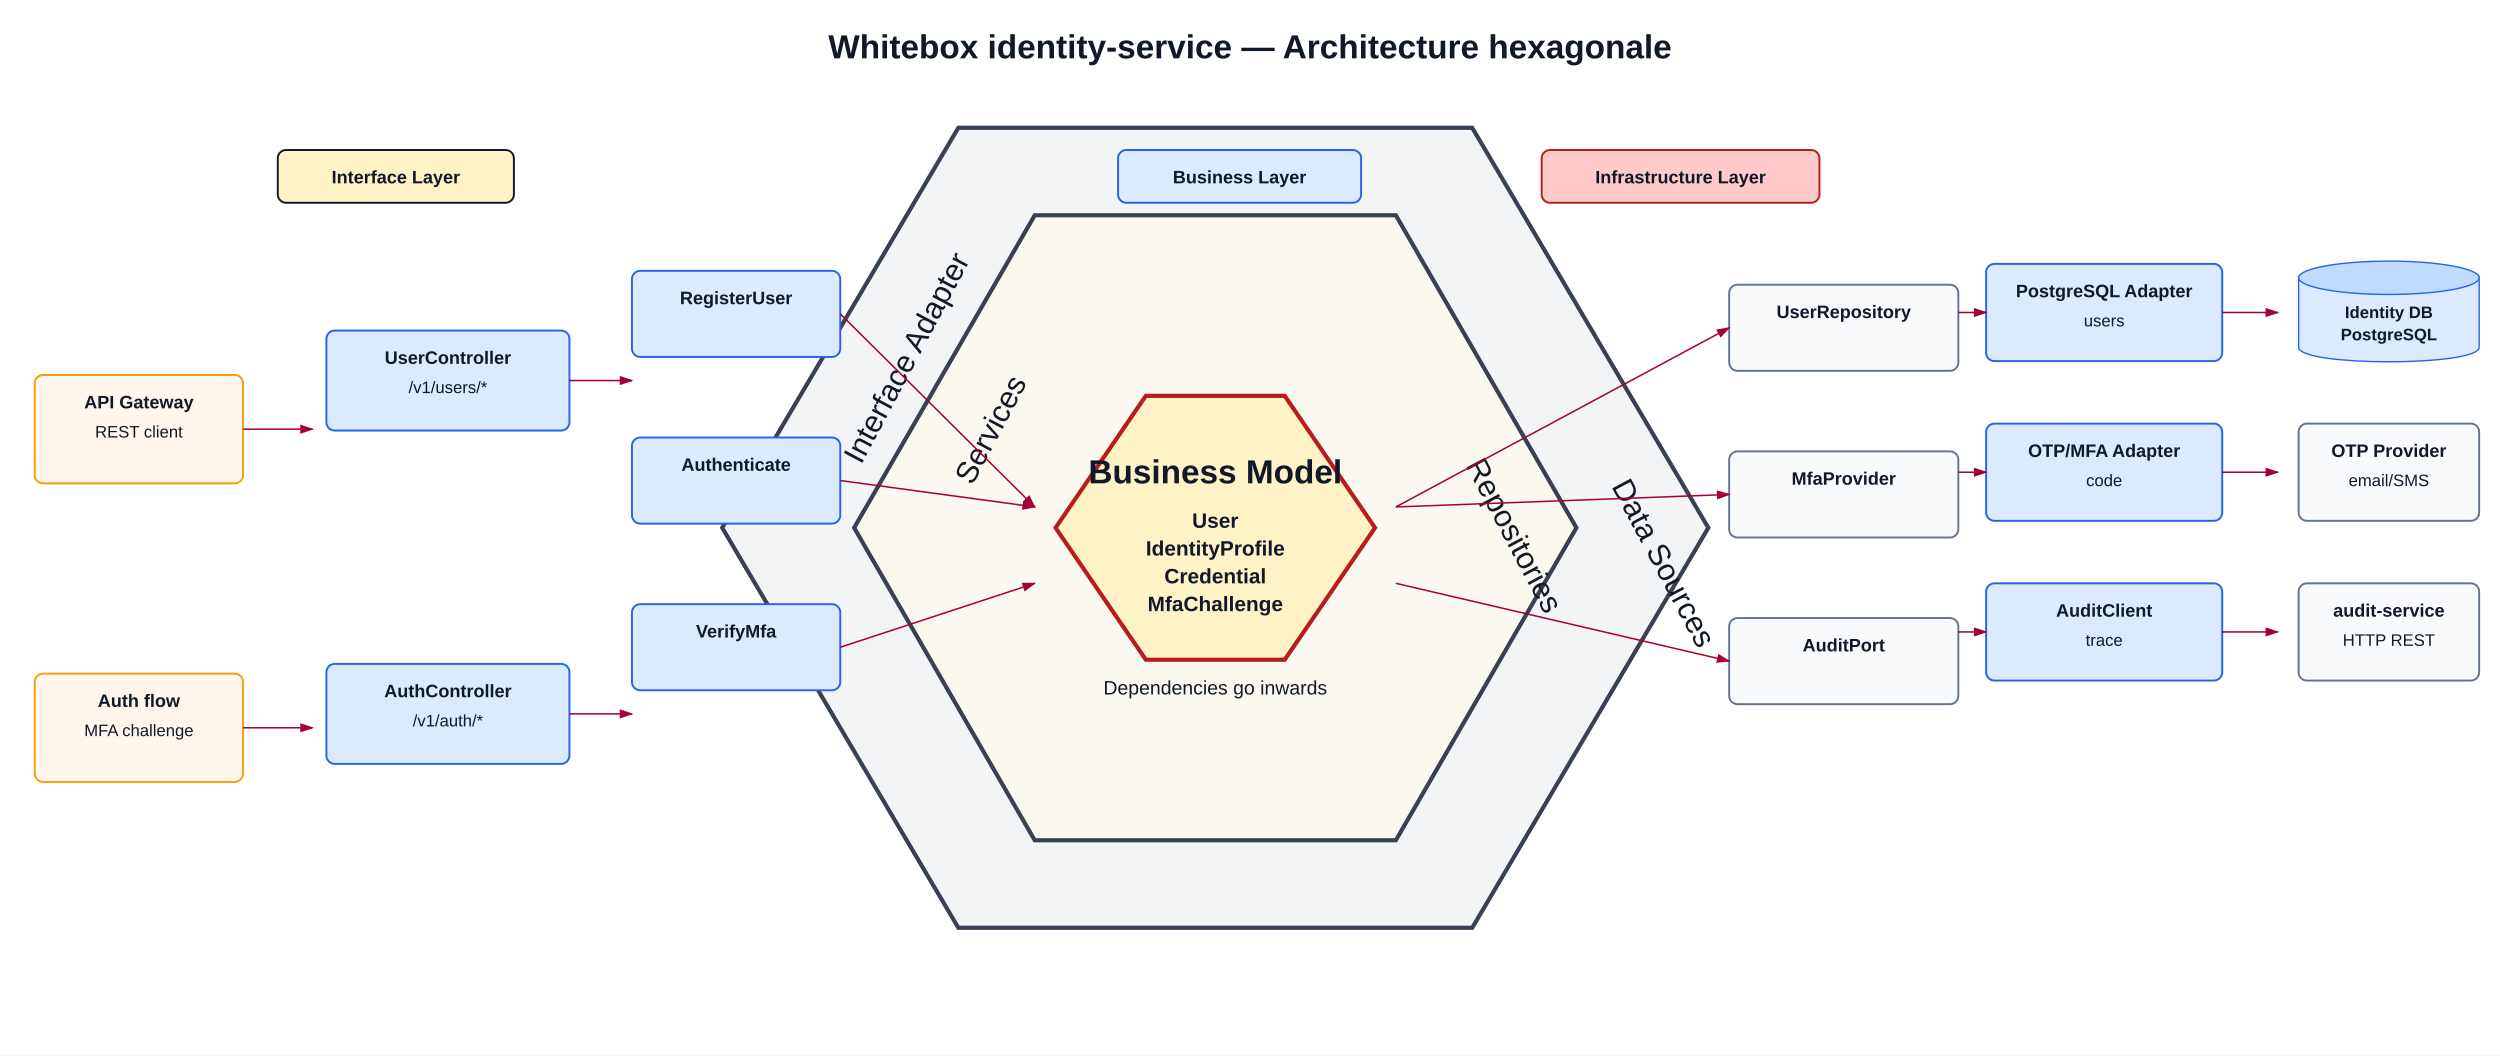
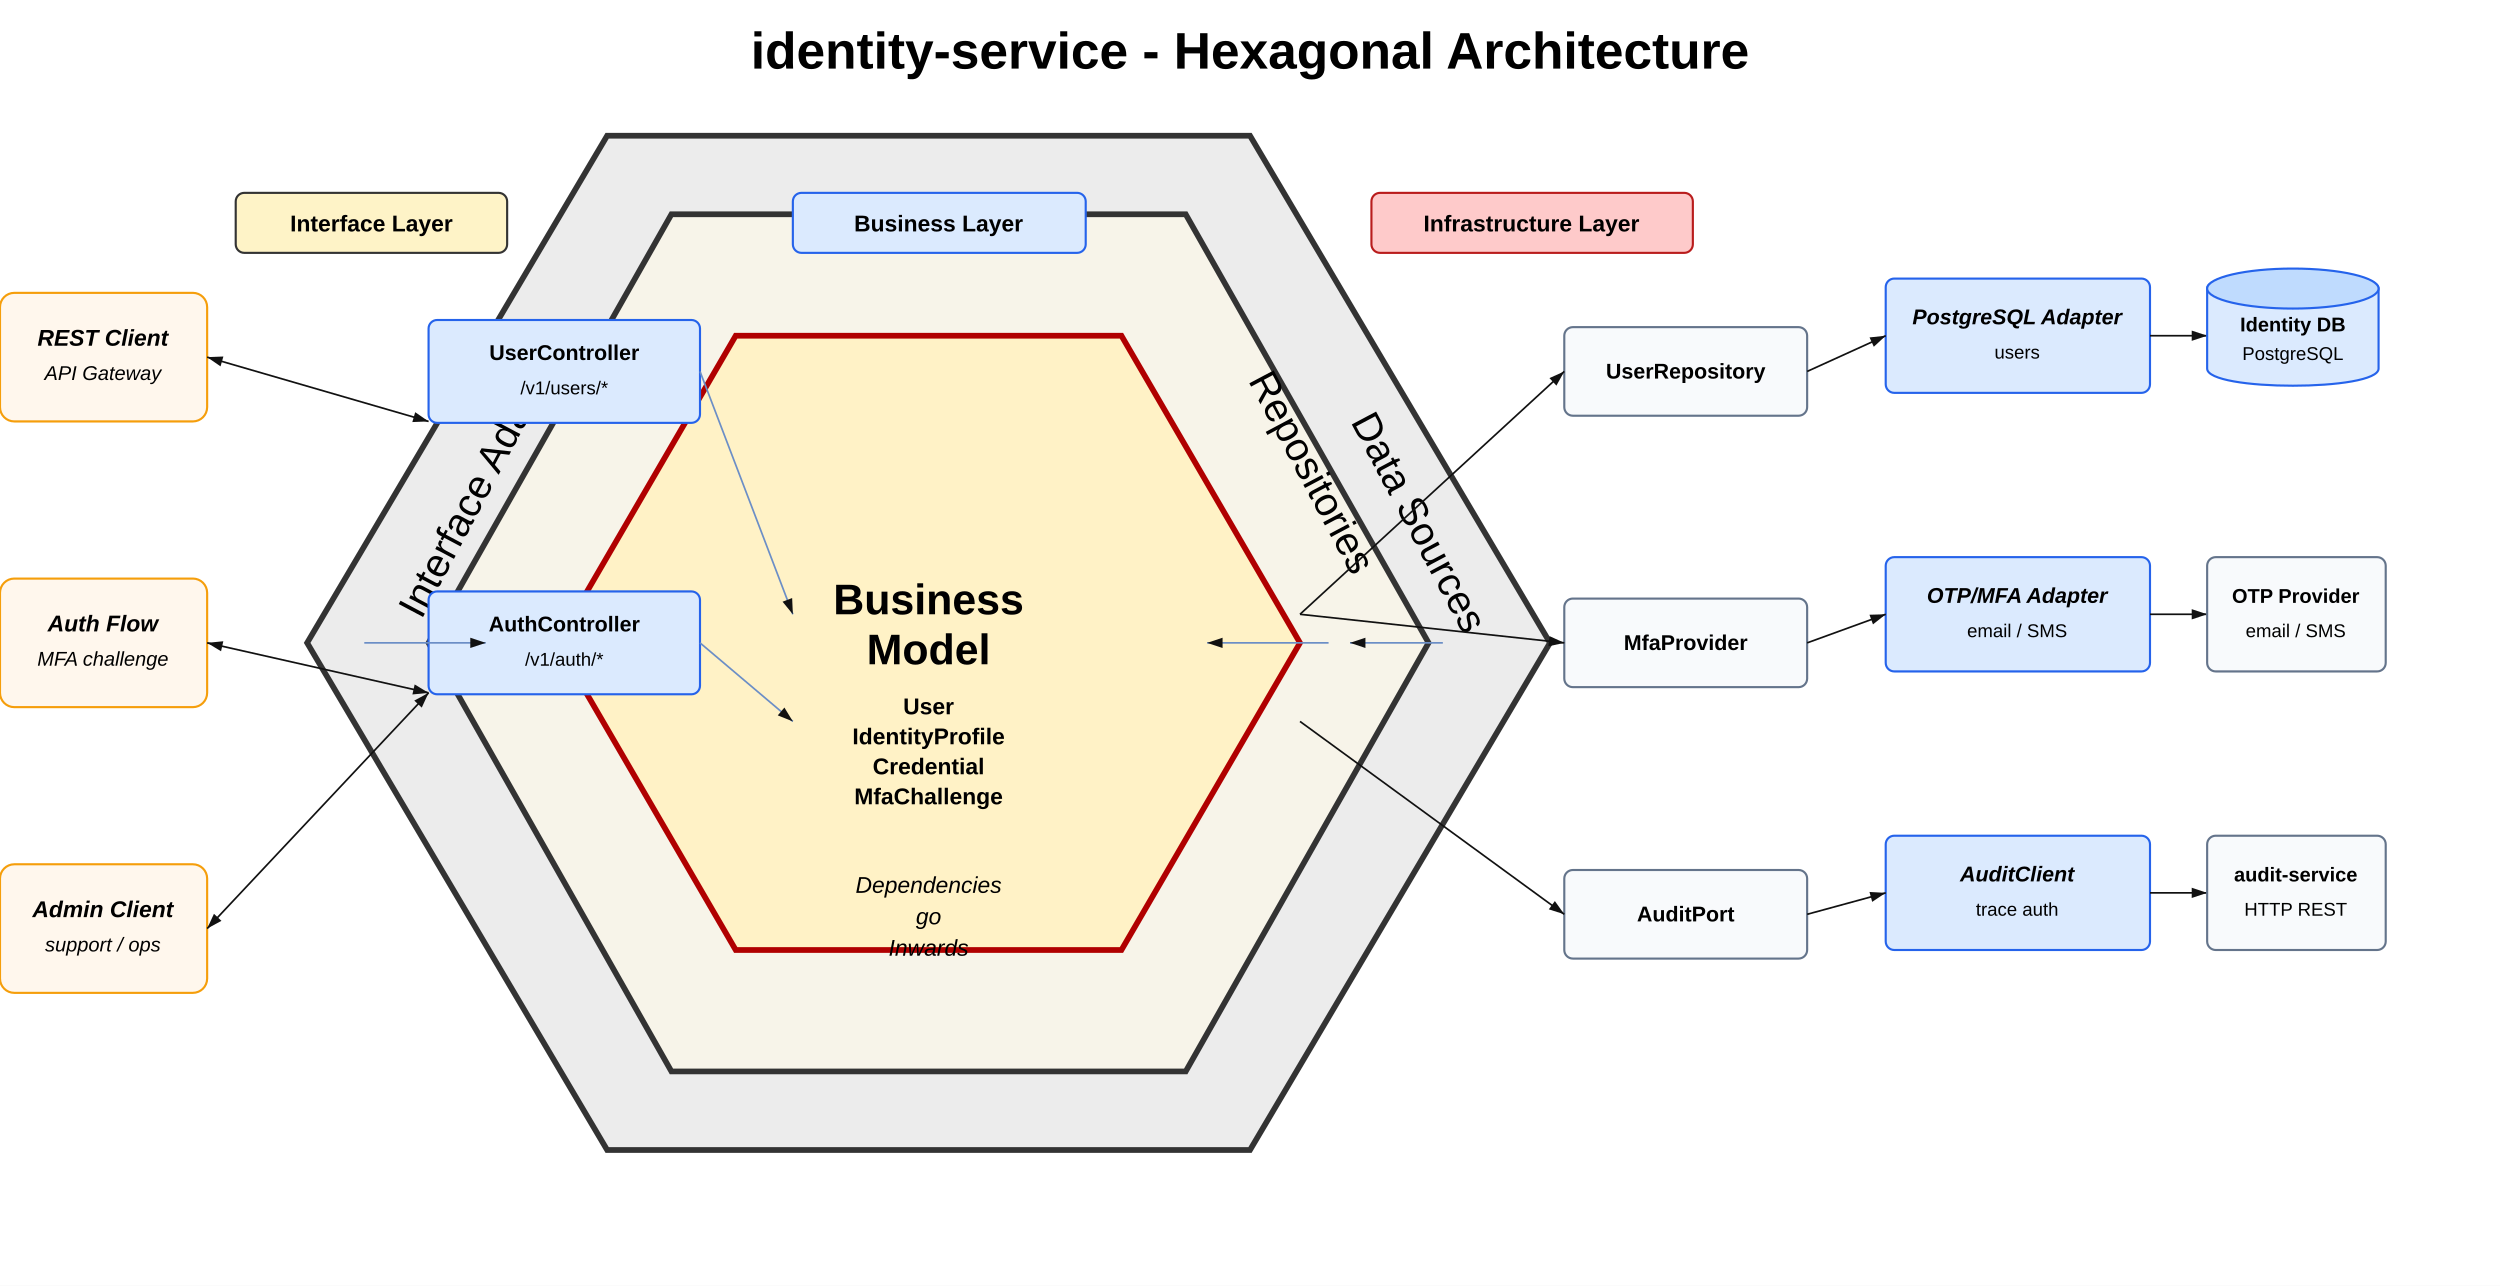
- <svg xmlns="http://www.w3.org/2000/svg" width="1800" height="760" viewBox="0 0 1800 760">
+ <svg xmlns="http://www.w3.org/2000/svg" width="1750" height="900" viewBox="0 0 1750 900">
  <defs>
-     <marker id="arrow" markerWidth="10" markerHeight="10" refX="8" refY="3" orient="auto" markerUnits="strokeWidth">
-       <path d="M0,0 L0,6 L9,3 z" fill="#A80036" />
+     <marker id="arrow" markerWidth="10" markerHeight="10" refX="9" refY="3" orient="auto" markerUnits="strokeWidth">
+       <path d="M0,0 L0,6 L9,3 z" fill="#111" />
+     </marker>
+     <marker id="arrowStart" markerWidth="10" markerHeight="10" refX="0" refY="3" orient="auto" markerUnits="strokeWidth">
+       <path d="M9,0 L9,6 L0,3 z" fill="#111" />
    </marker>
  </defs>
-   <rect width="100%" height="100%" fill="#FFFFFF" />
-   <text x="900.0" y="42" text-anchor="middle" font-family="Arial" font-size="24" font-weight="bold" fill="#111827">Whitebox identity-service — Architecture hexagonale</text>
-   <polygon points="690,92 1060,92 1230,380 1060,668 690,668 520,380" fill="#F3F4F6" stroke="#374151" stroke-width="3" />
-   <polygon points="745,155 1005,155 1135,380 1005,605 745,605 615,380" fill="#FAF8EF" stroke="#374151" stroke-width="3" />
-   <polygon points="825,285 925,285 990,380 925,475 825,475 760,380" fill="#FEF3C7" stroke="#B91C1C" stroke-width="3" />
-   <rect x="200" y="108" width="170" height="38" rx="6" fill="#FEF3C7" stroke="#111827" stroke-width="1.4" />
-   <text x="285.0" y="132" text-anchor="middle" font-family="Arial" font-size="13" font-weight="bold" fill="#111827">Interface Layer</text>
-   <rect x="805" y="108" width="175" height="38" rx="6" fill="#DBEAFE" stroke="#2563EB" stroke-width="1.4" />
-   <text x="892.5" y="132" text-anchor="middle" font-family="Arial" font-size="13" font-weight="bold" fill="#111827">Business Layer</text>
-   <rect x="1110" y="108" width="200" height="38" rx="6" fill="#FECACA" stroke="#B91C1C" stroke-width="1.4" />
-   <text x="1210.0" y="132" text-anchor="middle" font-family="Arial" font-size="13" font-weight="bold" fill="#111827">Infrastructure Layer</text>
-   <text x="620" y="335" transform="rotate(-62 620 335)" font-family="Arial" font-size="22" fill="#111827">Interface Adapter</text>
-   <text x="700" y="350" transform="rotate(-62 700 350)" font-family="Arial" font-size="22" fill="#111827">Services</text>
-   <text x="1055" y="335" transform="rotate(62 1055 335)" font-family="Arial" font-size="22" fill="#111827">Repositories</text>
-   <text x="1160" y="350" transform="rotate(62 1160 350)" font-family="Arial" font-size="22" fill="#111827">Data Sources</text>
-   <text x="875" y="348" text-anchor="middle" font-family="Arial" font-size="24" font-weight="bold" fill="#111827">Business Model</text>
-   <text x="875" y="380" text-anchor="middle" font-family="Arial" font-size="15" font-weight="bold" fill="#111827">User</text>
-   <text x="875" y="400" text-anchor="middle" font-family="Arial" font-size="15" font-weight="bold" fill="#111827">IdentityProfile</text>
-   <text x="875" y="420" text-anchor="middle" font-family="Arial" font-size="15" font-weight="bold" fill="#111827">Credential</text>
-   <text x="875" y="440" text-anchor="middle" font-family="Arial" font-size="15" font-weight="bold" fill="#111827">MfaChallenge</text>
-   <text x="875" y="500" text-anchor="middle" font-family="Arial" font-size="14" font-weight="normal" fill="#111827">Dependencies go inwards</text>
-   <rect x="25" y="270" width="150" height="78" rx="6" fill="#FFF7ED" stroke="#F59E0B" stroke-width="1.4" />
-   <text x="100.0" y="294" text-anchor="middle" font-family="Arial" font-size="13" font-weight="bold" fill="#111827">API Gateway</text>
-   <text x="100.0" y="315" text-anchor="middle" font-family="Arial" font-size="12" font-weight="normal" fill="#111827">REST client</text>
-   <line x1="175" y1="309" x2="225" y2="309" stroke="#A80036" stroke-width="1.1" marker-end="url(#arrow)" />
-   <rect x="25" y="485" width="150" height="78" rx="6" fill="#FFF7ED" stroke="#F59E0B" stroke-width="1.4" />
-   <text x="100.0" y="509" text-anchor="middle" font-family="Arial" font-size="13" font-weight="bold" fill="#111827">Auth flow</text>
-   <text x="100.0" y="530" text-anchor="middle" font-family="Arial" font-size="12" font-weight="normal" fill="#111827">MFA challenge</text>
-   <line x1="175" y1="524" x2="225" y2="524" stroke="#A80036" stroke-width="1.1" marker-end="url(#arrow)" />
-   <rect x="235" y="238" width="175" height="72" rx="6" fill="#DBEAFE" stroke="#2563EB" stroke-width="1.4" />
-   <text x="322.5" y="262" text-anchor="middle" font-family="Arial" font-size="13" font-weight="bold" fill="#111827">UserController</text>
-   <text x="322.5" y="283" text-anchor="middle" font-family="Arial" font-size="12" font-weight="normal" fill="#111827">/v1/users/*</text>
-   <line x1="410" y1="274" x2="455" y2="274" stroke="#A80036" stroke-width="1.1" marker-end="url(#arrow)" />
-   <rect x="235" y="478" width="175" height="72" rx="6" fill="#DBEAFE" stroke="#2563EB" stroke-width="1.4" />
-   <text x="322.5" y="502" text-anchor="middle" font-family="Arial" font-size="13" font-weight="bold" fill="#111827">AuthController</text>
-   <text x="322.5" y="523" text-anchor="middle" font-family="Arial" font-size="12" font-weight="normal" fill="#111827">/v1/auth/*</text>
-   <line x1="410" y1="514" x2="455" y2="514" stroke="#A80036" stroke-width="1.1" marker-end="url(#arrow)" />
-   <rect x="455" y="195" width="150" height="62" rx="6" fill="#DBEAFE" stroke="#2563EB" stroke-width="1.4" />
-   <text x="530.0" y="219" text-anchor="middle" font-family="Arial" font-size="13" font-weight="bold" fill="#111827">RegisterUser</text>
-   <line x1="605" y1="226" x2="745" y2="365" stroke="#A80036" stroke-width="1.1" marker-end="url(#arrow)" />
-   <rect x="455" y="315" width="150" height="62" rx="6" fill="#DBEAFE" stroke="#2563EB" stroke-width="1.4" />
-   <text x="530.0" y="339" text-anchor="middle" font-family="Arial" font-size="13" font-weight="bold" fill="#111827">Authenticate</text>
-   <line x1="605" y1="346" x2="745" y2="365" stroke="#A80036" stroke-width="1.1" marker-end="url(#arrow)" />
-   <rect x="455" y="435" width="150" height="62" rx="6" fill="#DBEAFE" stroke="#2563EB" stroke-width="1.4" />
-   <text x="530.0" y="459" text-anchor="middle" font-family="Arial" font-size="13" font-weight="bold" fill="#111827">VerifyMfa</text>
-   <line x1="605" y1="466" x2="745" y2="420" stroke="#A80036" stroke-width="1.1" marker-end="url(#arrow)" />
-   <rect x="1245" y="205" width="165" height="62" rx="6" fill="#F8FAFC" stroke="#64748B" stroke-width="1.4" />
-   <text x="1327.5" y="229" text-anchor="middle" font-family="Arial" font-size="13" font-weight="bold" fill="#111827">UserRepository</text>
-   <line x1="1005" y1="365" x2="1245" y2="236" stroke="#A80036" stroke-width="1.1" marker-end="url(#arrow)" />
-   <rect x="1245" y="325" width="165" height="62" rx="6" fill="#F8FAFC" stroke="#64748B" stroke-width="1.4" />
-   <text x="1327.5" y="349" text-anchor="middle" font-family="Arial" font-size="13" font-weight="bold" fill="#111827">MfaProvider</text>
-   <line x1="1005" y1="365" x2="1245" y2="356" stroke="#A80036" stroke-width="1.1" marker-end="url(#arrow)" />
-   <rect x="1245" y="445" width="165" height="62" rx="6" fill="#F8FAFC" stroke="#64748B" stroke-width="1.4" />
-   <text x="1327.5" y="469" text-anchor="middle" font-family="Arial" font-size="13" font-weight="bold" fill="#111827">AuditPort</text>
-   <line x1="1005" y1="420" x2="1245" y2="476" stroke="#A80036" stroke-width="1.1" marker-end="url(#arrow)" />
-   <rect x="1430" y="190" width="170" height="70" rx="6" fill="#DBEAFE" stroke="#2563EB" stroke-width="1.4" />
-   <text x="1515.0" y="214" text-anchor="middle" font-family="Arial" font-size="13" font-weight="bold" fill="#111827">PostgreSQL Adapter</text>
-   <text x="1515.0" y="235" text-anchor="middle" font-family="Arial" font-size="12" font-weight="normal" fill="#111827">users</text>
-   <line x1="1410" y1="225" x2="1430" y2="225" stroke="#A80036" stroke-width="1.1" marker-end="url(#arrow)" />
-   <line x1="1600" y1="225" x2="1640" y2="225" stroke="#A80036" stroke-width="1.1" marker-end="url(#arrow)" />
-   <rect x="1430" y="305" width="170" height="70" rx="6" fill="#DBEAFE" stroke="#2563EB" stroke-width="1.4" />
-   <text x="1515.0" y="329" text-anchor="middle" font-family="Arial" font-size="13" font-weight="bold" fill="#111827">OTP/MFA Adapter</text>
-   <text x="1515.0" y="350" text-anchor="middle" font-family="Arial" font-size="12" font-weight="normal" fill="#111827">code</text>
-   <line x1="1410" y1="340" x2="1430" y2="340" stroke="#A80036" stroke-width="1.1" marker-end="url(#arrow)" />
-   <line x1="1600" y1="340" x2="1640" y2="340" stroke="#A80036" stroke-width="1.1" marker-end="url(#arrow)" />
-   <rect x="1430" y="420" width="170" height="70" rx="6" fill="#DBEAFE" stroke="#2563EB" stroke-width="1.4" />
-   <text x="1515.0" y="444" text-anchor="middle" font-family="Arial" font-size="13" font-weight="bold" fill="#111827">AuditClient</text>
-   <text x="1515.0" y="465" text-anchor="middle" font-family="Arial" font-size="12" font-weight="normal" fill="#111827">trace</text>
-   <line x1="1410" y1="455" x2="1430" y2="455" stroke="#A80036" stroke-width="1.1" marker-end="url(#arrow)" />
-   <line x1="1600" y1="455" x2="1640" y2="455" stroke="#A80036" stroke-width="1.1" marker-end="url(#arrow)" />
-   <path d="M1655 200 C1655 188, 1785 188, 1785 200 L1785 250 C1785 264, 1655 264, 1655 250 Z" fill="#DBEAFE" stroke="#2563EB" />
-   <ellipse cx="1720" cy="200" rx="65" ry="12" fill="#BFDBFE" stroke="#2563EB" />
-   <text x="1720" y="229" text-anchor="middle" font-family="Arial" font-size="12" font-weight="bold" fill="#111827">Identity DB</text>
-   <text x="1720" y="245" text-anchor="middle" font-family="Arial" font-size="12" font-weight="bold" fill="#111827">PostgreSQL</text>
-   <rect x="1655" y="305" width="130" height="70" rx="6" fill="#F8FAFC" stroke="#64748B" stroke-width="1.4" />
-   <text x="1720.0" y="329" text-anchor="middle" font-family="Arial" font-size="13" font-weight="bold" fill="#111827">OTP Provider</text>
-   <text x="1720.0" y="350" text-anchor="middle" font-family="Arial" font-size="12" font-weight="normal" fill="#111827">email/SMS</text>
-   <rect x="1655" y="420" width="130" height="70" rx="6" fill="#F8FAFC" stroke="#64748B" stroke-width="1.4" />
-   <text x="1720.0" y="444" text-anchor="middle" font-family="Arial" font-size="13" font-weight="bold" fill="#111827">audit-service</text>
-   <text x="1720.0" y="465" text-anchor="middle" font-family="Arial" font-size="12" font-weight="normal" fill="#111827">HTTP REST</text>
+   <rect width="100%" height="100%" fill="#FFF" />
+   <text x="875" y="48" text-anchor="middle" style="font-family:Arial;font-size:36px;font-weight:bold;fill:#000">identity-service - Hexagonal Architecture</text>
+   <polygon points="425,95 875,95 1085,450 875,805 425,805 215,450" fill="#ECECEC" stroke="#333" stroke-width="4" />
+   <polygon points="470,150 830,150 1000,450 830,750 470,750 300,450" fill="#F7F4E9" stroke="#333" stroke-width="4" />
+   <polygon points="515,235 785,235 910,450 785,665 515,665 390,450" fill="#FFF2C6" stroke="#B00000" stroke-width="4" />
+   <rect x="165" y="135" width="190" height="42" rx="6" fill="#FEF3C7" stroke="#333" stroke-width="1.5" />
+   <text x="260" y="162" text-anchor="middle" style="font-family:Arial;font-size:16px;font-weight:bold;fill:#000">Interface Layer</text>
+   <rect x="555" y="135" width="205" height="42" rx="6" fill="#DBEAFE" stroke="#2563EB" stroke-width="1.5" />
+   <text x="657" y="162" text-anchor="middle" style="font-family:Arial;font-size:16px;font-weight:bold;fill:#000">Business Layer</text>
+   <rect x="960" y="135" width="225" height="42" rx="6" fill="#FECACA" stroke="#B91C1C" stroke-width="1.5" />
+   <text x="1072" y="162" text-anchor="middle" style="font-family:Arial;font-size:16px;font-weight:bold;fill:#000">Infrastructure Layer</text>
+   <text x="345" y="340" text-anchor="middle" style="font-family:Arial;font-size:28px;font-weight:normal;fill:#000" transform="rotate(-62 345 340)">Interface Adapter</text>
+   <text x="910" y="335" text-anchor="middle" style="font-family:Arial;font-size:28px;font-weight:normal;fill:#000" transform="rotate(62 910 335)">Repositories</text>
+   <text x="985" y="370" text-anchor="middle" style="font-family:Arial;font-size:28px;font-weight:normal;fill:#000" transform="rotate(62 985 370)">Data Sources</text>
+   <text x="650" y="430" text-anchor="middle" style="font-family:Arial;font-size:30px;font-weight:bold;fill:#000">Business</text>
+   <text x="650" y="465" text-anchor="middle" style="font-family:Arial;font-size:30px;font-weight:bold;fill:#000">Model</text>
+   <text x="650" y="500" text-anchor="middle" style="font-family:Arial;font-size:16px;font-weight:bold;fill:#000">User</text>
+   <text x="650" y="521" text-anchor="middle" style="font-family:Arial;font-size:16px;font-weight:bold;fill:#000">IdentityProfile</text>
+   <text x="650" y="542" text-anchor="middle" style="font-family:Arial;font-size:16px;font-weight:bold;fill:#000">Credential</text>
+   <text x="650" y="563" text-anchor="middle" style="font-family:Arial;font-size:16px;font-weight:bold;fill:#000">MfaChallenge</text>
+   <text x="650" y="625" text-anchor="middle" style="font-family:Arial;font-size:16px;font-weight:normal;fill:#000;font-style:italic">Dependencies</text>
+   <text x="650" y="647" text-anchor="middle" style="font-family:Arial;font-size:16px;font-weight:normal;fill:#000;font-style:italic">go</text>
+   <text x="650" y="669" text-anchor="middle" style="font-family:Arial;font-size:16px;font-weight:normal;fill:#000;font-style:italic">Inwards</text>
+   <rect x="0" y="205" width="145" height="90" rx="10" fill="#FFF7ED" stroke="#F59E0B" stroke-width="1.5" />
+   <text x="72" y="242" text-anchor="middle" style="font-family:Arial;font-size:16px;font-weight:bold;fill:#000;font-style:italic">REST Client</text>
+   <text x="72" y="266" text-anchor="middle" style="font-family:Arial;font-size:14px;font-weight:normal;fill:#000;font-style:italic">API Gateway</text>
+   <line x1="145" y1="250" x2="300" y2="295" stroke="#111" stroke-width="1.2" marker-start="url(#arrowStart)" marker-end="url(#arrow)" />
+   <rect x="0" y="405" width="145" height="90" rx="10" fill="#FFF7ED" stroke="#F59E0B" stroke-width="1.5" />
+   <text x="72" y="442" text-anchor="middle" style="font-family:Arial;font-size:16px;font-weight:bold;fill:#000;font-style:italic">Auth Flow</text>
+   <text x="72" y="466" text-anchor="middle" style="font-family:Arial;font-size:14px;font-weight:normal;fill:#000;font-style:italic">MFA challenge</text>
+   <line x1="145" y1="450" x2="300" y2="485" stroke="#111" stroke-width="1.2" marker-start="url(#arrowStart)" marker-end="url(#arrow)" />
+   <rect x="0" y="605" width="145" height="90" rx="10" fill="#FFF7ED" stroke="#F59E0B" stroke-width="1.5" />
+   <text x="72" y="642" text-anchor="middle" style="font-family:Arial;font-size:16px;font-weight:bold;fill:#000;font-style:italic">Admin Client</text>
+   <text x="72" y="666" text-anchor="middle" style="font-family:Arial;font-size:14px;font-weight:normal;fill:#000;font-style:italic">support / ops</text>
+   <line x1="145" y1="650" x2="300" y2="485" stroke="#111" stroke-width="1.2" marker-start="url(#arrowStart)" marker-end="url(#arrow)" />
+   <rect x="300" y="224" width="190" height="72" rx="6" fill="#DBEAFE" stroke="#2563EB" stroke-width="1.5" />
+   <text x="395" y="252" text-anchor="middle" style="font-family:Arial;font-size:15px;font-weight:bold;fill:#000">UserController</text>
+   <text x="395" y="276" text-anchor="middle" style="font-family:Arial;font-size:13px;font-weight:normal;fill:#000">/v1/users/*</text>
+   <line x1="490" y1="260" x2="555" y2="430" stroke="#6B8EC6" stroke-width="1.2" marker-end="url(#arrow)" />
+   <rect x="300" y="414" width="190" height="72" rx="6" fill="#DBEAFE" stroke="#2563EB" stroke-width="1.5" />
+   <text x="395" y="442" text-anchor="middle" style="font-family:Arial;font-size:15px;font-weight:bold;fill:#000">AuthController</text>
+   <text x="395" y="466" text-anchor="middle" style="font-family:Arial;font-size:13px;font-weight:normal;fill:#000">/v1/auth/*</text>
+   <line x1="490" y1="450" x2="555" y2="505" stroke="#6B8EC6" stroke-width="1.2" marker-end="url(#arrow)" />
+   <line x1="255" y1="450" x2="340" y2="450" stroke="#6B8EC6" stroke-width="1.2" marker-end="url(#arrow)" />
+   <line x1="930" y1="450" x2="845" y2="450" stroke="#6B8EC6" stroke-width="1.2" marker-end="url(#arrow)" />
+   <line x1="1010" y1="450" x2="945" y2="450" stroke="#6B8EC6" stroke-width="1.2" marker-end="url(#arrow)" />
+   <rect x="1095" y="229" width="170" height="62" rx="6" fill="#F8FAFC" stroke="#64748B" stroke-width="1.5" />
+   <text x="1180" y="265" text-anchor="middle" style="font-family:Arial;font-size:15px;font-weight:bold;fill:#000">UserRepository</text>
+   <line x1="910" y1="430" x2="1095" y2="260" stroke="#111" stroke-width="1.2" marker-end="url(#arrow)" />
+   <rect x="1095" y="419" width="170" height="62" rx="6" fill="#F8FAFC" stroke="#64748B" stroke-width="1.5" />
+   <text x="1180" y="455" text-anchor="middle" style="font-family:Arial;font-size:15px;font-weight:bold;fill:#000">MfaProvider</text>
+   <line x1="910" y1="430" x2="1095" y2="450" stroke="#111" stroke-width="1.2" marker-end="url(#arrow)" />
+   <rect x="1095" y="609" width="170" height="62" rx="6" fill="#F8FAFC" stroke="#64748B" stroke-width="1.5" />
+   <text x="1180" y="645" text-anchor="middle" style="font-family:Arial;font-size:15px;font-weight:bold;fill:#000">AuditPort</text>
+   <line x1="910" y1="505" x2="1095" y2="640" stroke="#111" stroke-width="1.2" marker-end="url(#arrow)" />
+   <rect x="1320" y="195" width="185" height="80" rx="6" fill="#DBEAFE" stroke="#2563EB" stroke-width="1.5" />
+   <text x="1412" y="227" text-anchor="middle" style="font-family:Arial;font-size:15px;font-weight:bold;fill:#000;font-style:italic">PostgreSQL Adapter</text>
+   <text x="1412" y="251" text-anchor="middle" style="font-family:Arial;font-size:13px;font-weight:normal;fill:#000">users</text>
+   <line x1="1265" y1="260" x2="1320" y2="235" stroke="#111" stroke-width="1.2" marker-end="url(#arrow)" />
+   <line x1="1505" y1="235" x2="1545" y2="235" stroke="#111" stroke-width="1.2" marker-end="url(#arrow)" />
+   <rect x="1320" y="390" width="185" height="80" rx="6" fill="#DBEAFE" stroke="#2563EB" stroke-width="1.5" />
+   <text x="1412" y="422" text-anchor="middle" style="font-family:Arial;font-size:15px;font-weight:bold;fill:#000;font-style:italic">OTP/MFA Adapter</text>
+   <text x="1412" y="446" text-anchor="middle" style="font-family:Arial;font-size:13px;font-weight:normal;fill:#000">email / SMS</text>
+   <line x1="1265" y1="450" x2="1320" y2="430" stroke="#111" stroke-width="1.2" marker-end="url(#arrow)" />
+   <line x1="1505" y1="430" x2="1545" y2="430" stroke="#111" stroke-width="1.2" marker-end="url(#arrow)" />
+   <rect x="1320" y="585" width="185" height="80" rx="6" fill="#DBEAFE" stroke="#2563EB" stroke-width="1.5" />
+   <text x="1412" y="617" text-anchor="middle" style="font-family:Arial;font-size:15px;font-weight:bold;fill:#000;font-style:italic">AuditClient</text>
+   <text x="1412" y="641" text-anchor="middle" style="font-family:Arial;font-size:13px;font-weight:normal;fill:#000">trace auth</text>
+   <line x1="1265" y1="640" x2="1320" y2="625" stroke="#111" stroke-width="1.2" marker-end="url(#arrow)" />
+   <line x1="1505" y1="625" x2="1545" y2="625" stroke="#111" stroke-width="1.2" marker-end="url(#arrow)" />
+   <path d="M1545 202 C1545 186, 1665 186, 1665 202 L1665 258 C1665 274, 1545 274, 1545 258 Z" fill="#DBEAFE" stroke="#2563EB" stroke-width="1.5" />
+   <ellipse cx="1605.0" cy="202" rx="60.0" ry="14" fill="#BFDBFE" stroke="#2563EB" stroke-width="1.5" />
+   <text x="1605.0" y="232" text-anchor="middle" style="font-family:Arial;font-size:14px;font-weight:bold;fill:#000">Identity DB</text>
+   <text x="1605.0" y="252" text-anchor="middle" style="font-family:Arial;font-size:13px;font-weight:normal;fill:#000">PostgreSQL</text>
+   <rect x="1545" y="390" width="125" height="80" rx="6" fill="#F8FAFC" stroke="#64748B" stroke-width="1.5" />
+   <text x="1607" y="422" text-anchor="middle" style="font-family:Arial;font-size:14px;font-weight:bold;fill:#000">OTP Provider</text>
+   <text x="1607" y="446" text-anchor="middle" style="font-family:Arial;font-size:13px;font-weight:normal;fill:#000">email / SMS</text>
+   <rect x="1545" y="585" width="125" height="80" rx="6" fill="#F8FAFC" stroke="#64748B" stroke-width="1.5" />
+   <text x="1607" y="617" text-anchor="middle" style="font-family:Arial;font-size:14px;font-weight:bold;fill:#000">audit-service</text>
+   <text x="1607" y="641" text-anchor="middle" style="font-family:Arial;font-size:13px;font-weight:normal;fill:#000">HTTP REST</text>
</svg>
